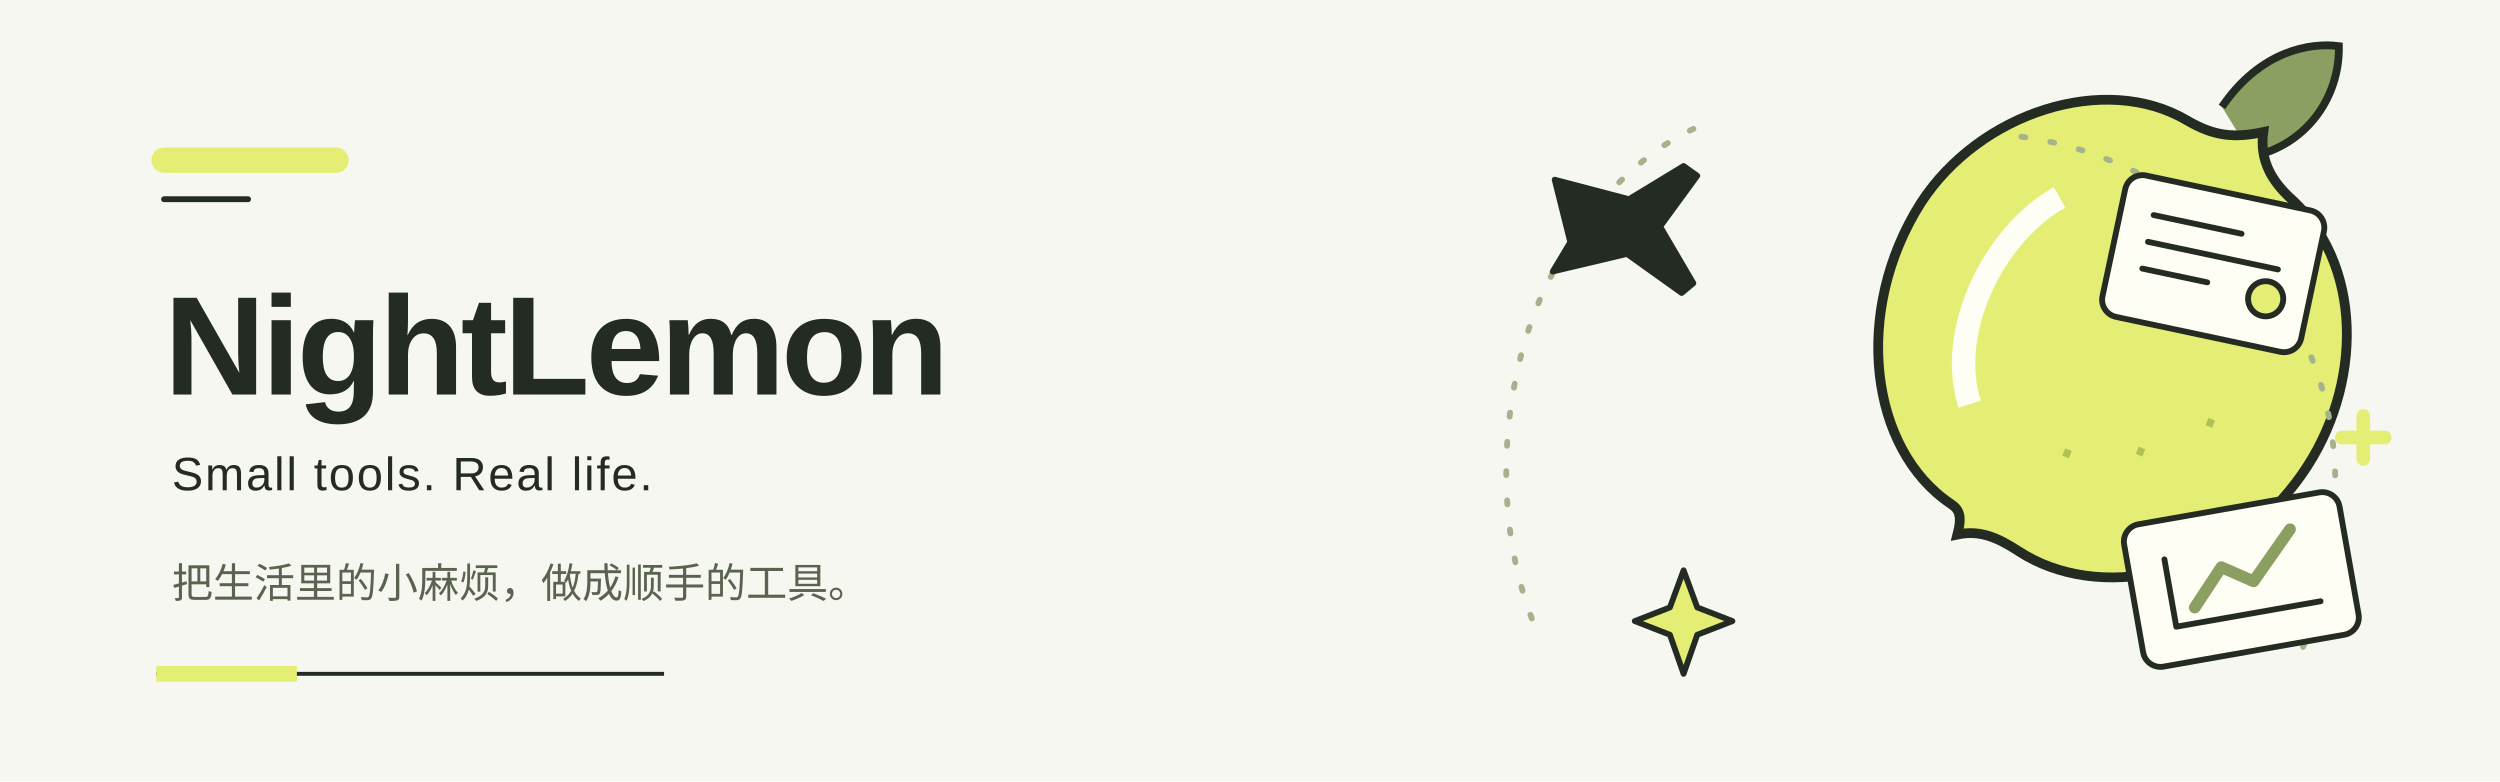
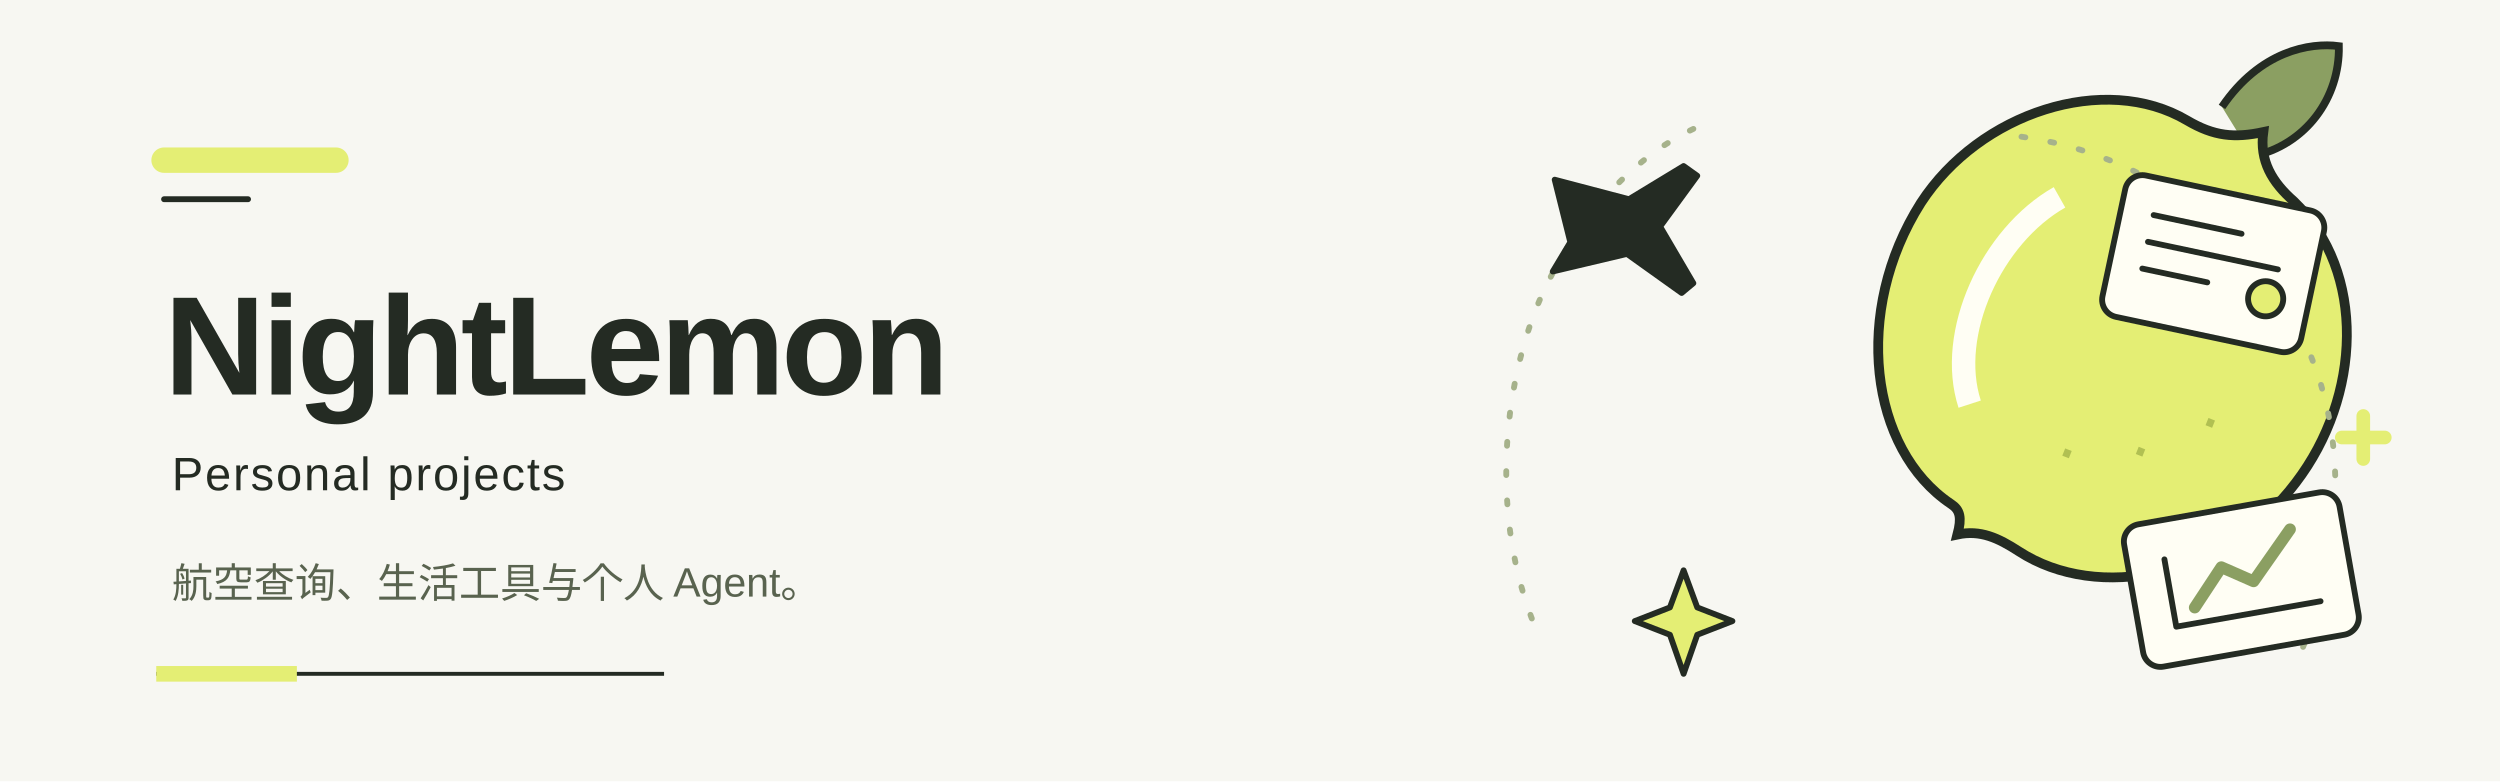
<svg xmlns="http://www.w3.org/2000/svg" width="1280" height="400" viewBox="0 0 1280 400" role="img" aria-labelledby="title">
  <rect width="1280" height="400" fill="#f7f7f2" />
  <g fill="none" stroke="#242b23" stroke-linecap="round" stroke-linejoin="round">
    <path d="M84 82h88" stroke="#e4ee74" stroke-width="13" />
    <path d="M84 102h43" stroke-width="3" />
  </g>
  <text x="84" y="202" fill="#242b23" font-family="Arial, sans-serif" font-size="72" font-weight="700" letter-spacing="-2">NightLemon</text>
-   <text x="88" y="251" fill="#242b23" font-family="Arial, sans-serif" font-size="24" letter-spacing="1">Small tools. Real life.</text>
-   <text x="88" y="306" fill="#59634f" font-family="Arial, 'Microsoft YaHei', sans-serif" font-size="21">把生活里的小麻烦，做成顺手的工具。</text>
+   <text x="88" y="251" fill="#242b23" font-family="Arial, sans-serif" font-size="24" letter-spacing="1">Personal projects</text>
+   <text x="88" y="306" fill="#59634f" font-family="Arial, 'Microsoft YaHei', sans-serif" font-size="21">航空查询、生活工具与个人 Agent。</text>
  <g transform="translate(932 78) rotate(-12)">
    <path d="M206 20c25-24 51-23 65-18-5 26-27 46-55 46" fill="#8b9f62" stroke="#242b23" stroke-width="4" />
    <path d="M28 190C-7 154-1 83 45 36 84-3 151-10 187 23c12 11 22 14 37 14-5 14-1 26 8 38 29 43 13 105-29 141-46 40-112 39-146 5-9-9-17-15-29-15 4-8 4-12 0-16Z" fill="#e4ee74" stroke="#242b23" stroke-width="5" />
    <path d="M48 142c-4-38 29-82 67-94" fill="none" stroke="#fffef4" stroke-width="12" />
    <path d="m127 183 3 2m35-9 3 2m-78-2 3 2" stroke="#b1c052" stroke-width="4" />
  </g>
  <g fill="none" stroke="#242b23" stroke-width="3" stroke-linecap="round" stroke-linejoin="round">
    <path d="M867 66c-32 15-61 48-78 86-20 46-26 113-3 169" stroke="#a6b28b" stroke-dasharray="2 13" />
    <path d="M1035 70c66 9 119 52 144 103 24 49 22 113-5 170" stroke="#a6b28b" stroke-dasharray="2 13" />
    <path d="m796 92 38 10 28-17 7 5-19 26 17 29-6 5-28-20-38 9 9-15Z" fill="#242b23" />
    <g transform="translate(1090 88) rotate(12)">
      <rect width="104" height="74" rx="9" fill="#fffef4" />
      <path d="M17 19h46M17 33h68M17 47h34" />
      <circle cx="82" cy="49" r="9" fill="#e4ee74" />
    </g>
    <g transform="translate(1086 270) rotate(-10)">
      <rect width="112" height="74" rx="9" fill="#fffef4" />
      <path d="M19 55V20m0 35h75" />
      <path d="m30 47 17-18 15 10 23-23" stroke="#8b9f62" stroke-width="6" />
    </g>
    <path d="m862 292 7 19 18 7-18 7-7 20-7-20-18-7 18-7Z" fill="#e4ee74" />
    <path d="M1210 213v22m-11-11h22" stroke="#e4ee74" stroke-width="7" />
  </g>
  <path d="M80 345h260" stroke="#242b23" stroke-width="2" />
  <path d="M80 345h72" stroke="#e4ee74" stroke-width="8" />
</svg>
